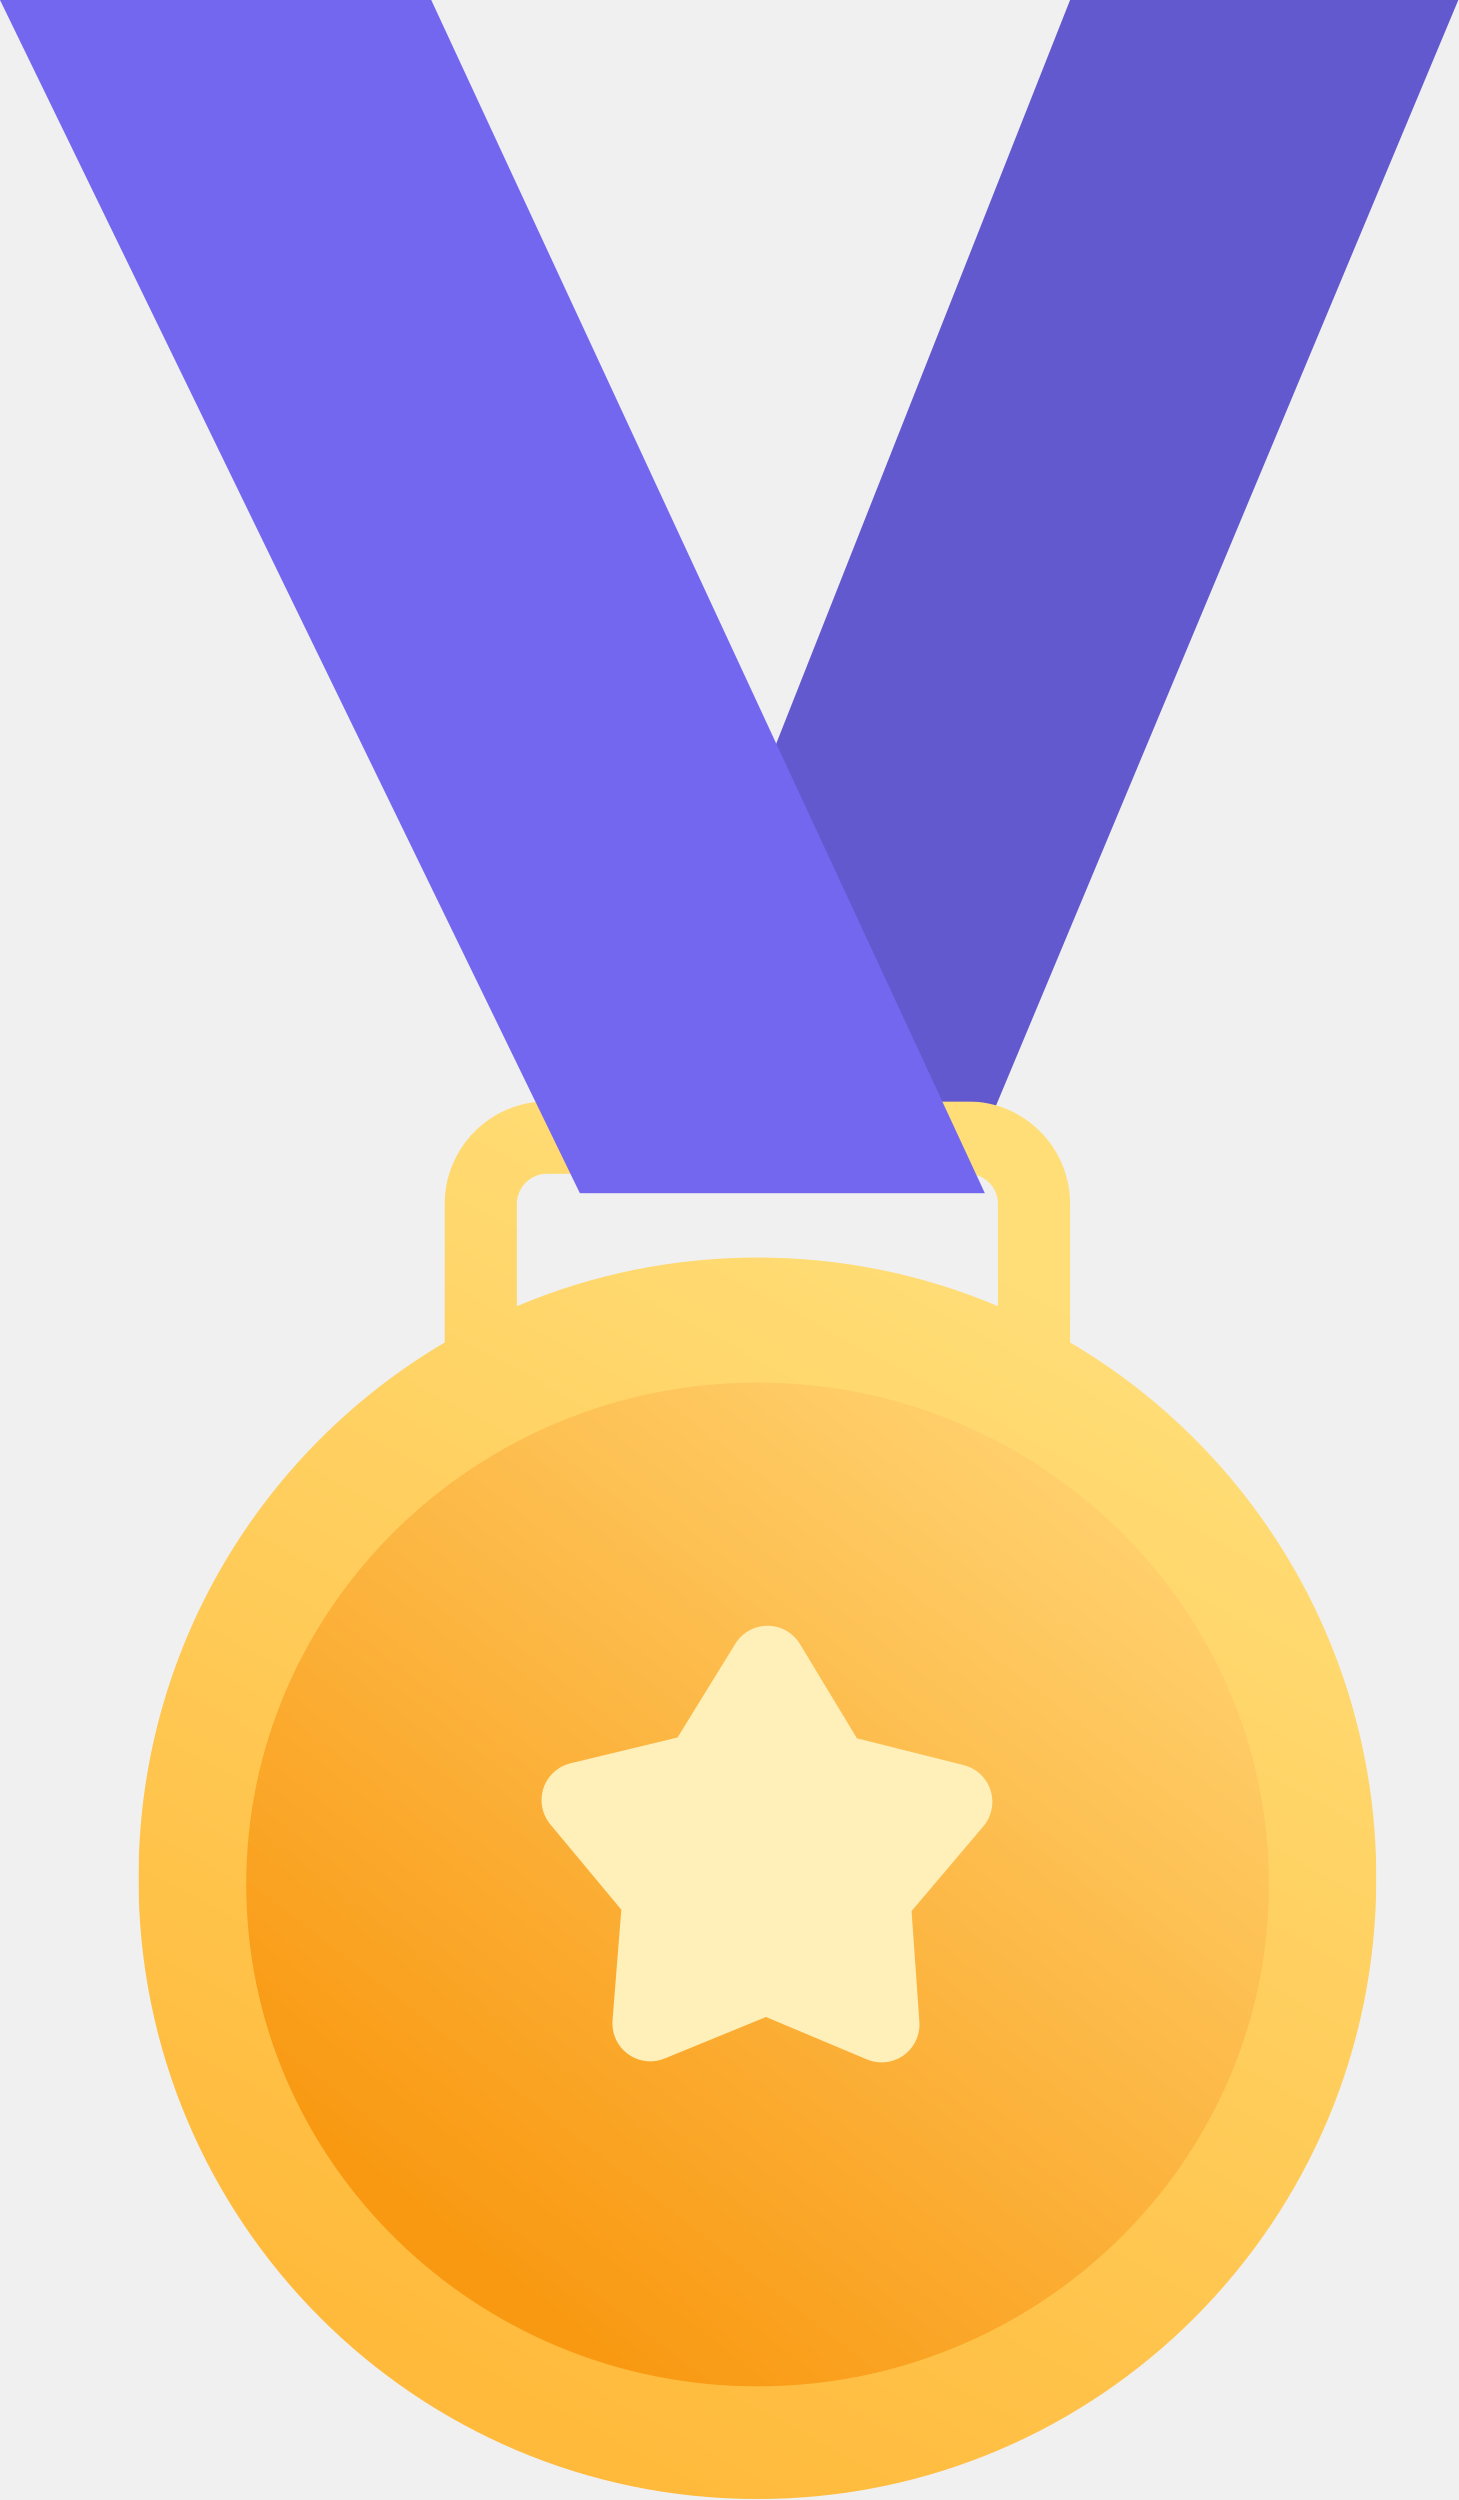
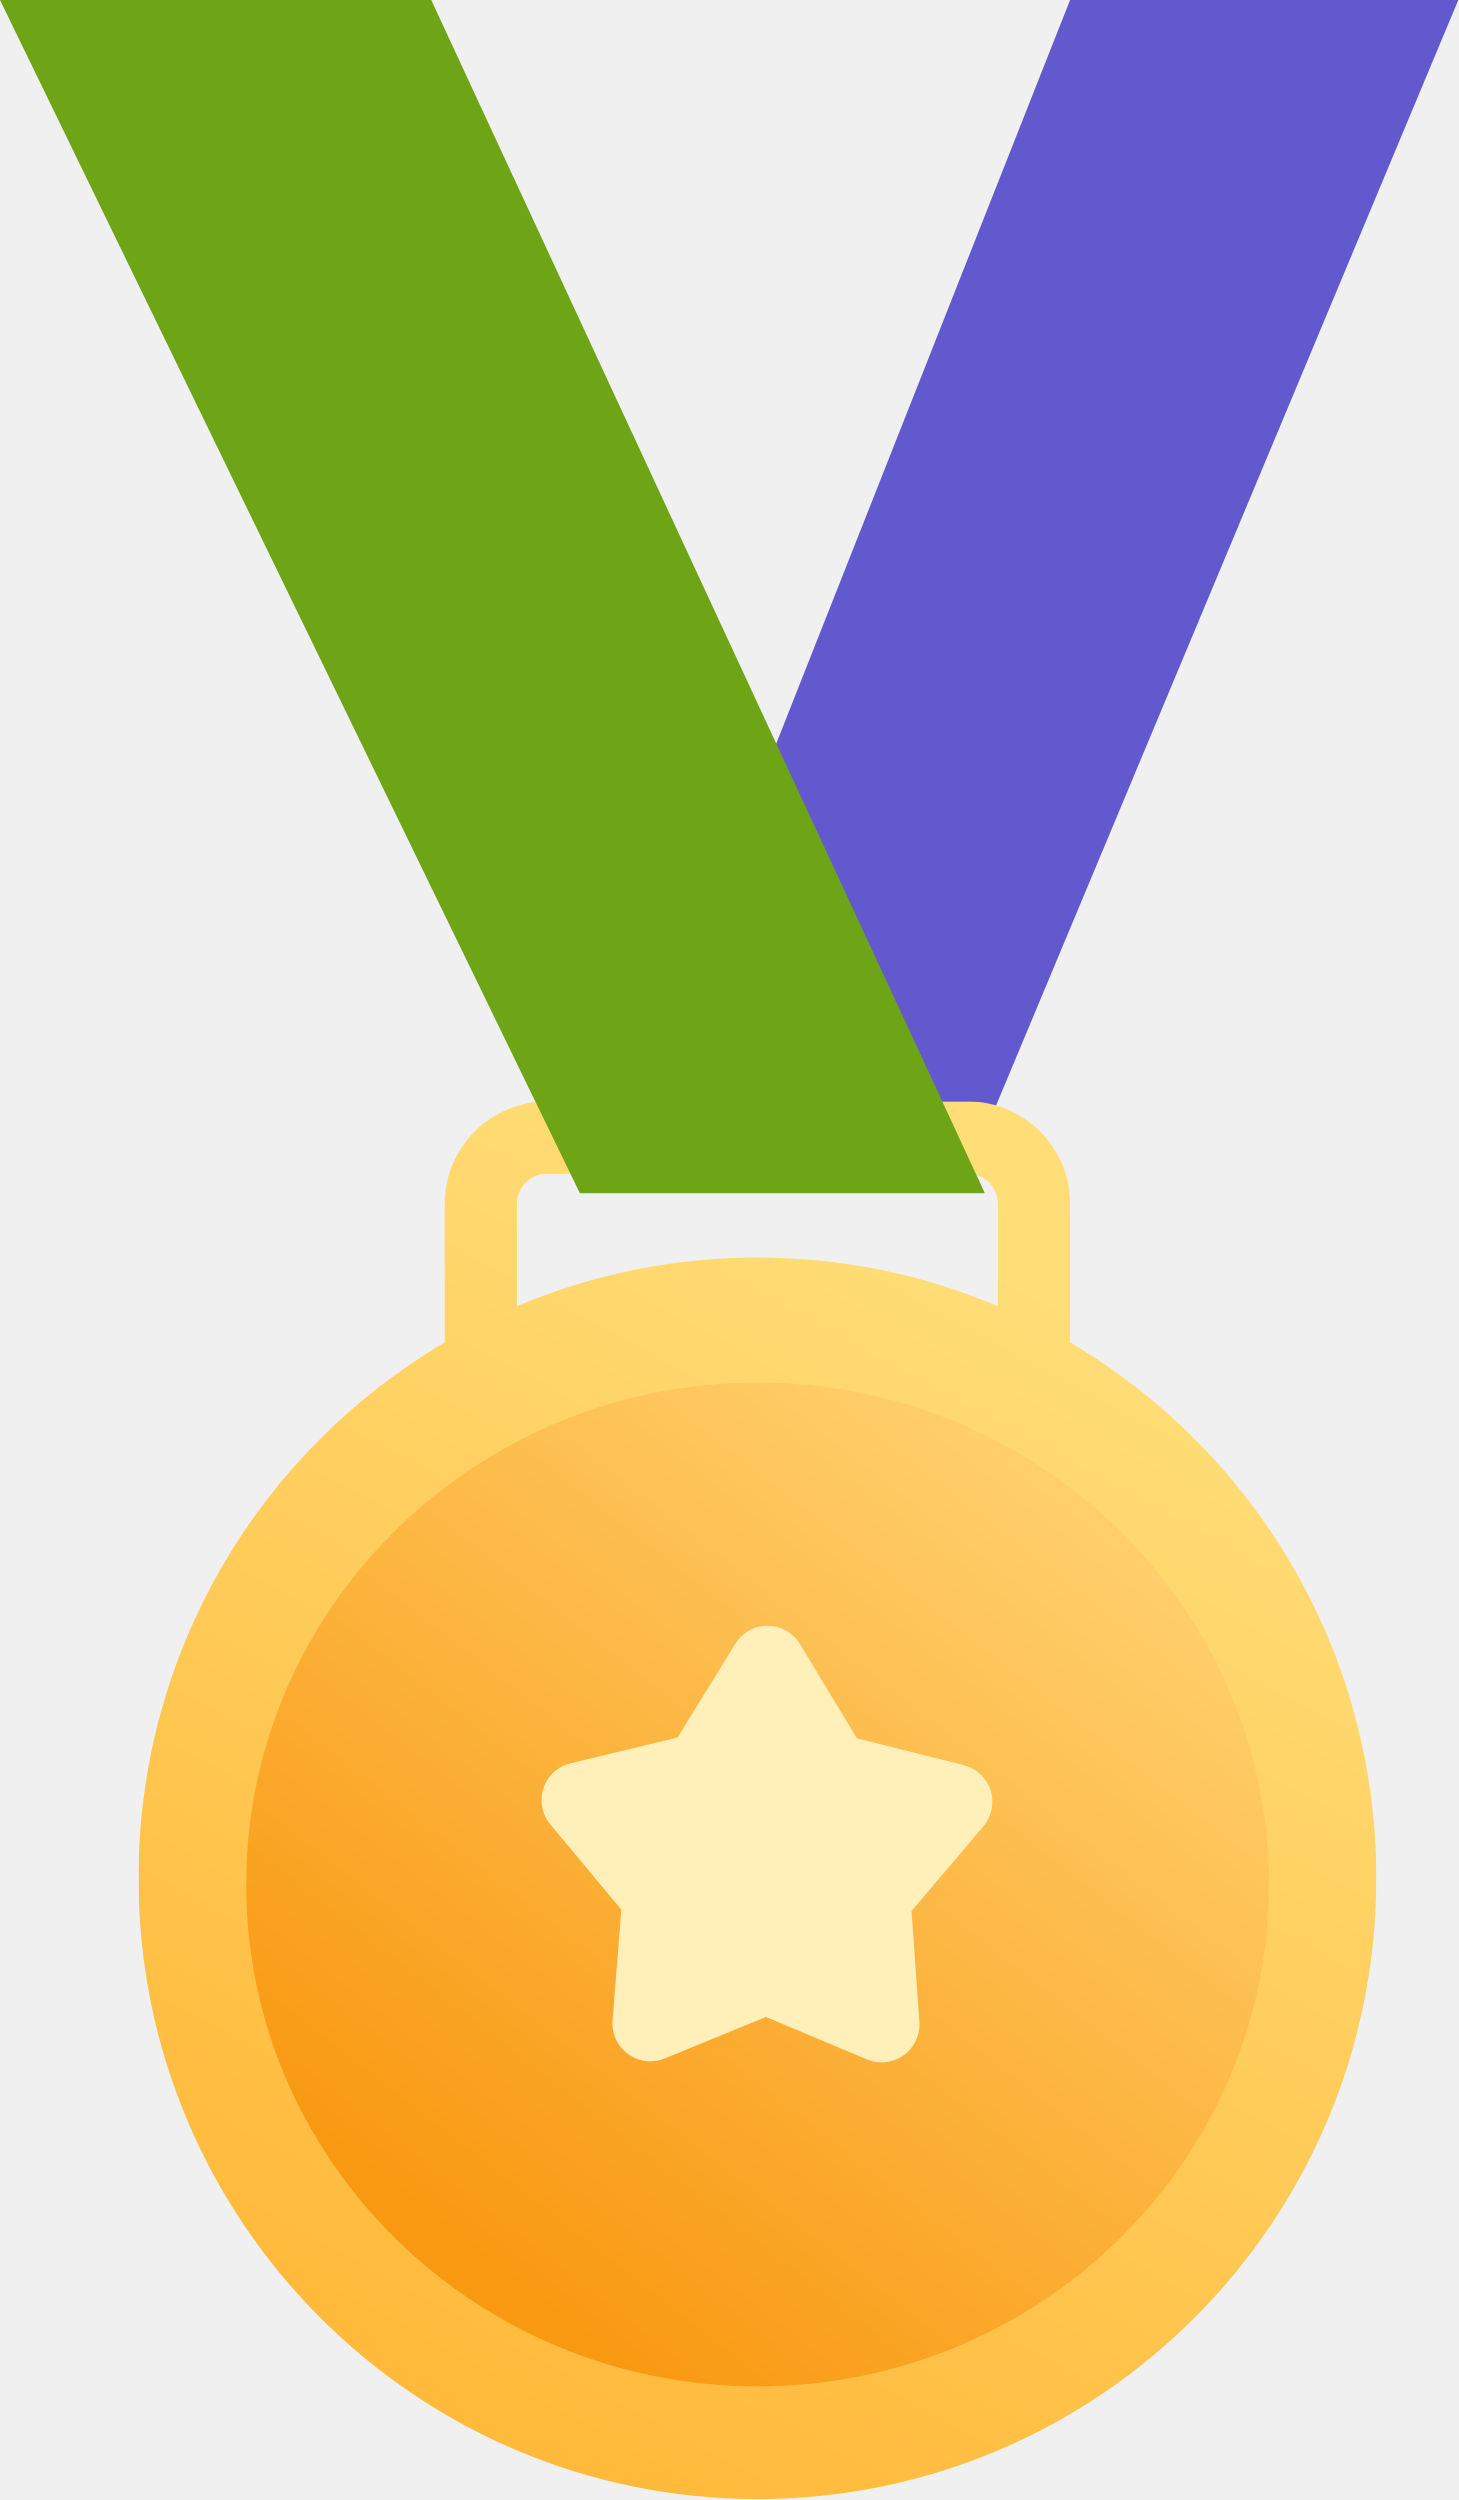
<svg xmlns="http://www.w3.org/2000/svg" xmlns:xlink="http://www.w3.org/1999/xlink" width="77px" height="132px" viewBox="0 0 77 132" version="1.1">
  <defs>
    <polygon id="path-1" points="0.312 0.155 65.67 0.155 65.67 73.949 0.312 73.949" />
    <linearGradient x1="74.194%" y1="12.412%" x2="34.456%" y2="95.336%" id="linearGradient-3">
      <stop stop-color="#FFDE78" offset="0%" />
      <stop stop-color="#FFBA3B" offset="100%" />
    </linearGradient>
    <linearGradient x1="84.444%" y1="12.871%" x2="24.603%" y2="88.537%" id="linearGradient-4">
      <stop stop-color="#FFD06D" offset="0%" />
      <stop stop-color="#F99912" offset="100%" />
    </linearGradient>
  </defs>
  <g id="⚙️-Symbols" stroke="none" stroke-width="1" fill="none" fill-rule="evenodd">
    <g id="28)-Widgets/1)-Advanced/Congratulations" transform="translate(-236, 0)">
      <g id="Badge" transform="translate(236, 0)">
        <polygon id="Fill-1" fill="#6359CF" points="56.5 0 32 62 51.075 62 77 0" />
        <g id="Group-4" transform="translate(7, 58)">
          <mask id="mask-2" fill="white">
            <use xlink:href="#path-1" />
          </mask>
          <g id="Clip-3" />
          <path d="M20.291,10.966 L20.291,5.568 C20.291,4.691 21.003,3.976 21.879,3.976 L44.103,3.976 C44.978,3.976 45.691,4.691 45.691,5.568 L45.691,10.966 C41.787,9.312 37.495,8.398 32.991,8.398 C28.487,8.398 24.195,9.312 20.291,10.966 M49.501,12.883 L49.501,5.568 C49.501,2.583 47.079,0.155 44.103,0.155 L21.879,0.155 C18.902,0.155 16.481,2.583 16.481,5.568 L16.481,12.883 C6.808,18.574 0.312,29.113 0.312,41.174 C0.312,59.275 14.943,73.949 32.991,73.949 C51.039,73.949 65.67,59.275 65.67,41.174 C65.67,29.113 59.175,18.574 49.501,12.883" id="Fill-2" fill="url(#linearGradient-3)" mask="url(#mask-2)" />
        </g>
        <path d="M40,126 C25.111,126 13,114.113 13,99.5 C13,84.887 25.111,73 40,73 C54.888,73 67,84.887 67,99.5 C67,114.113 54.888,126 40,126" id="Fill-5" fill="url(#linearGradient-4)" />
        <path d="M45.772,108.738 L40.443,106.497 L40.443,106.497 L35.094,108.689 C34.072,109.108 32.903,108.619 32.485,107.597 C32.366,107.307 32.317,106.993 32.341,106.68 L32.806,100.833 L32.806,100.833 L29.055,96.325 C28.349,95.476 28.464,94.214 29.314,93.508 C29.549,93.312 29.826,93.173 30.124,93.101 L35.774,91.739 L35.774,91.739 L38.825,86.79 C39.404,85.85 40.637,85.558 41.577,86.137 C41.848,86.304 42.075,86.533 42.239,86.806 L45.245,91.783 L45.245,91.783 L50.883,93.197 C51.955,93.466 52.605,94.552 52.337,95.624 C52.262,95.921 52.12,96.197 51.922,96.43 L48.131,100.904 L48.131,100.904 L48.543,106.755 C48.62,107.856 47.79,108.812 46.688,108.89 C46.375,108.912 46.061,108.86 45.772,108.738 Z" id="Fill-105" fill="#FFEFB9" />
-         <polygon id="Fill-116" fill="#7367F0" points="1.5262791e-13 0 22.769 0 52 63 30.617 63" />
+         <polygon id="Fill-116" fill="#6ea516" points="1.5262791e-13 0 22.769 0 52 63 30.617 63" />
      </g>
    </g>
  </g>
</svg>
